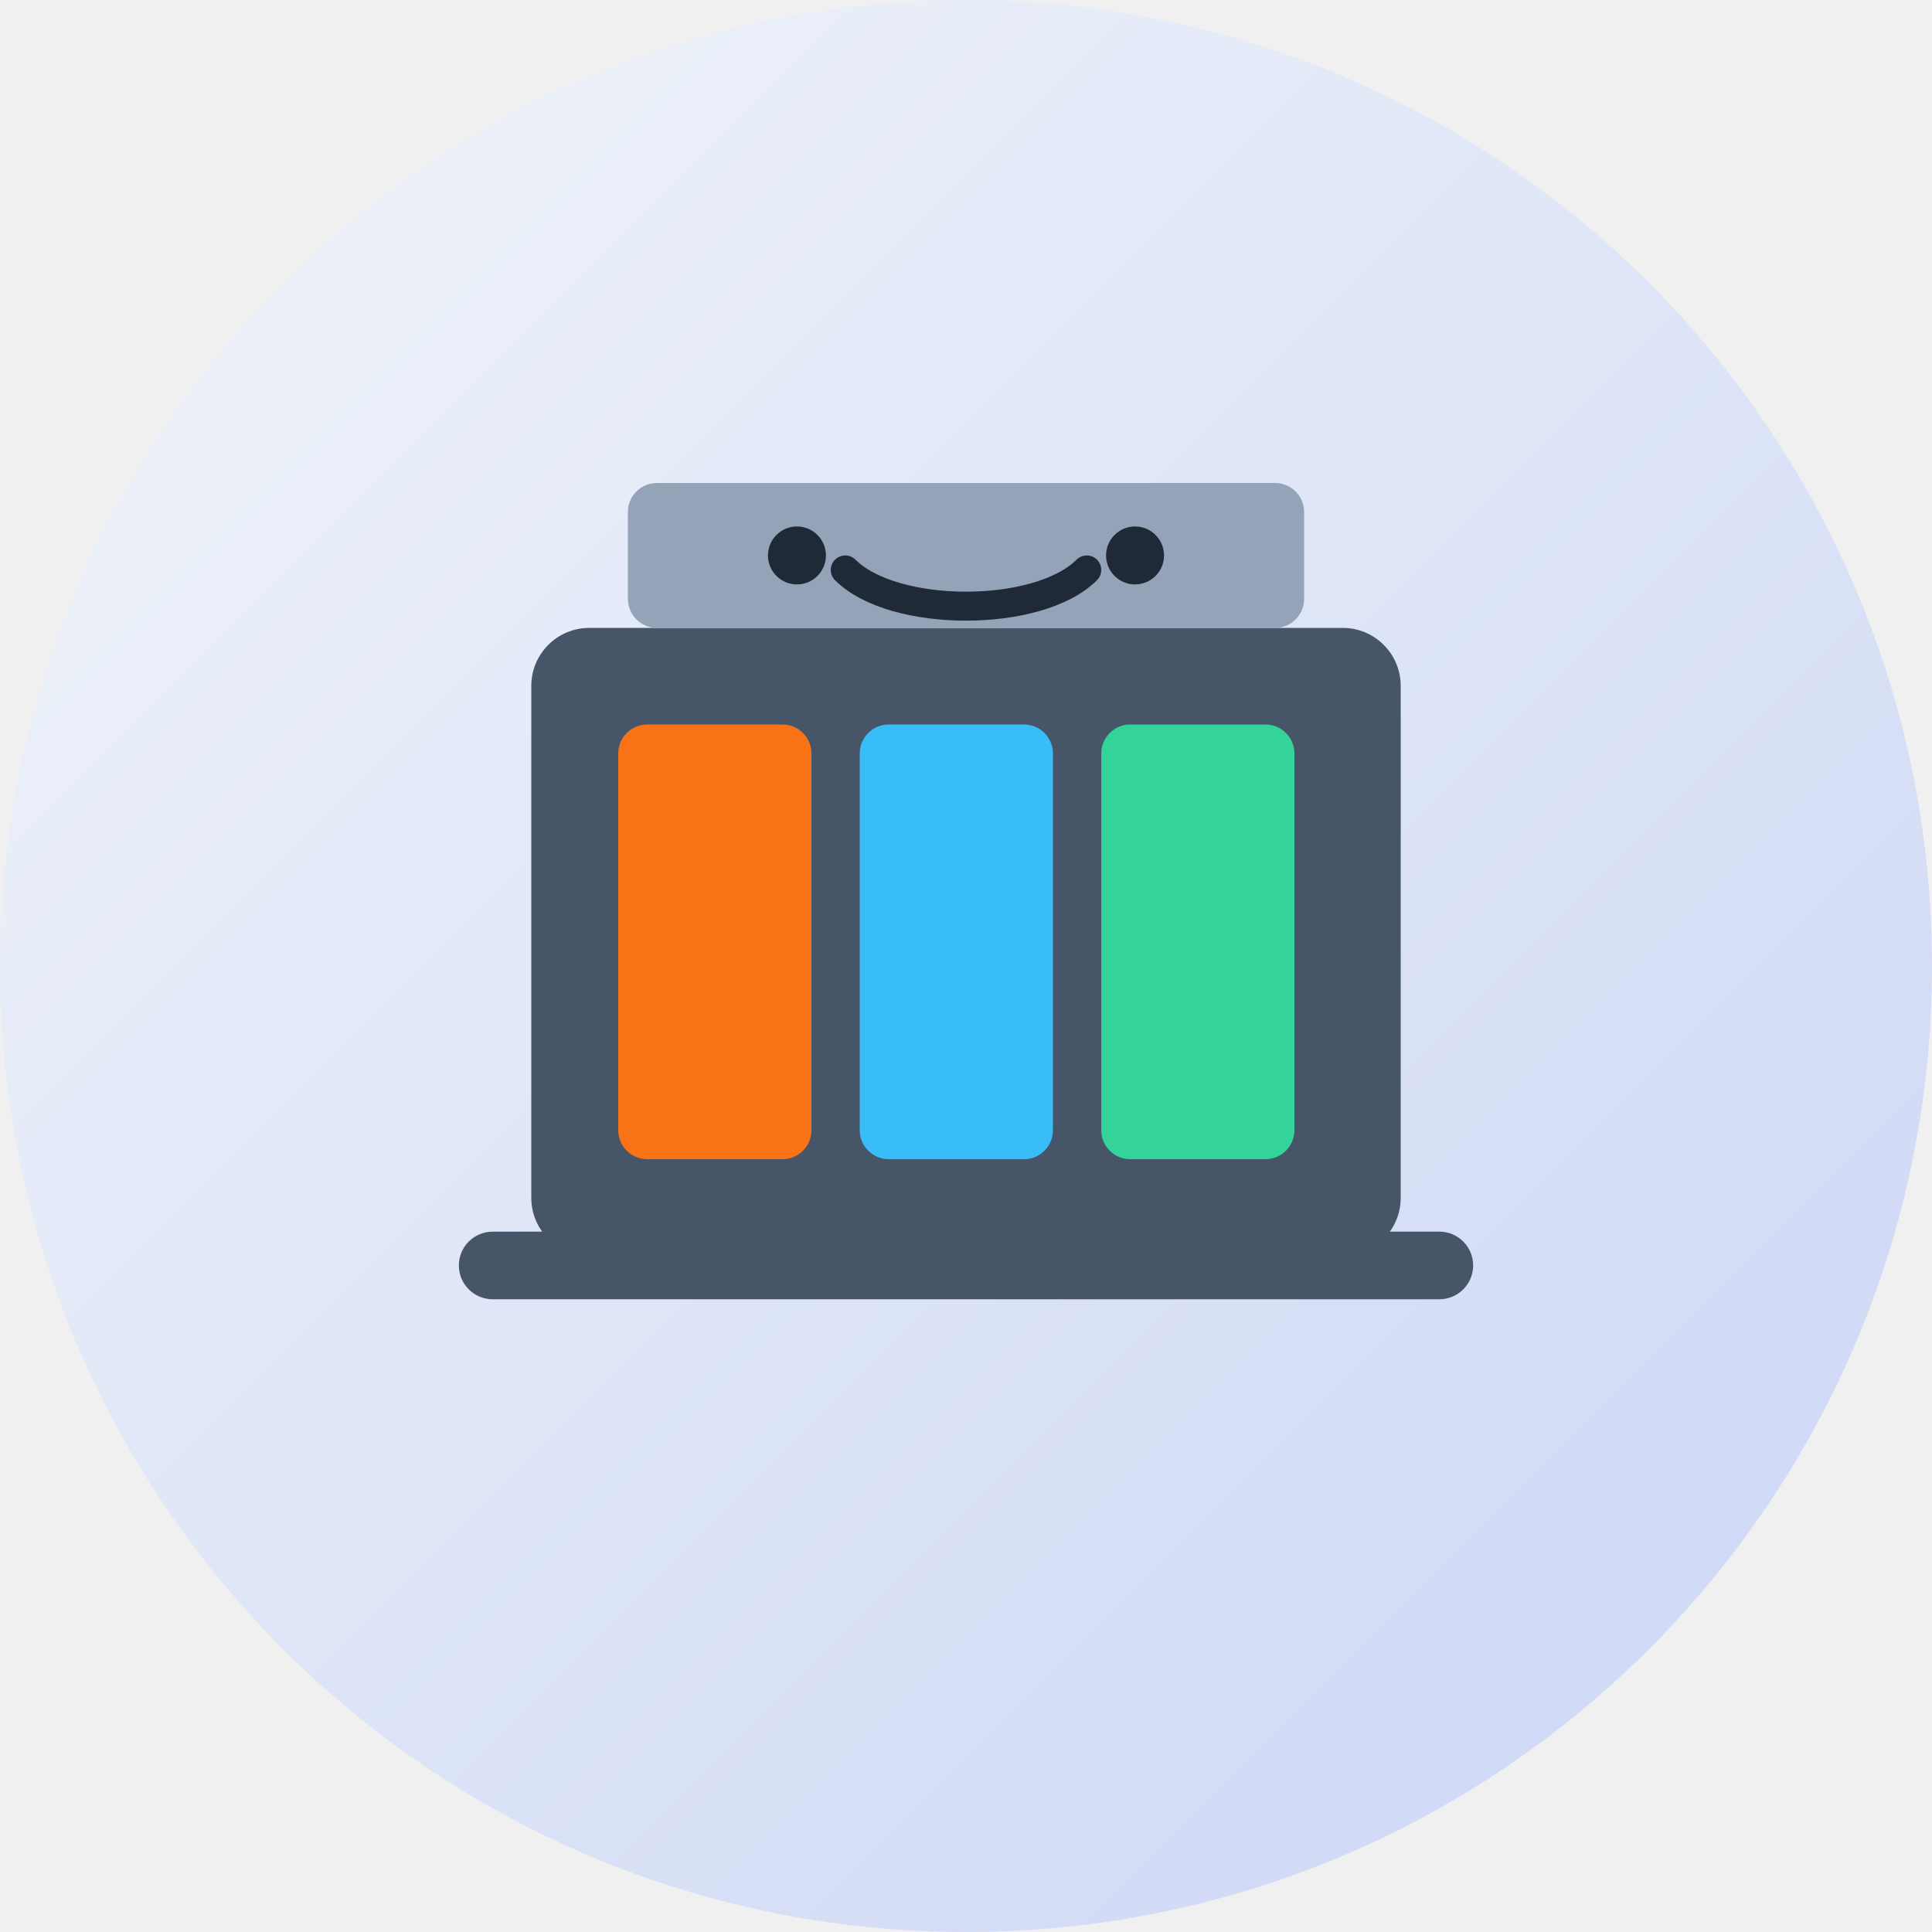
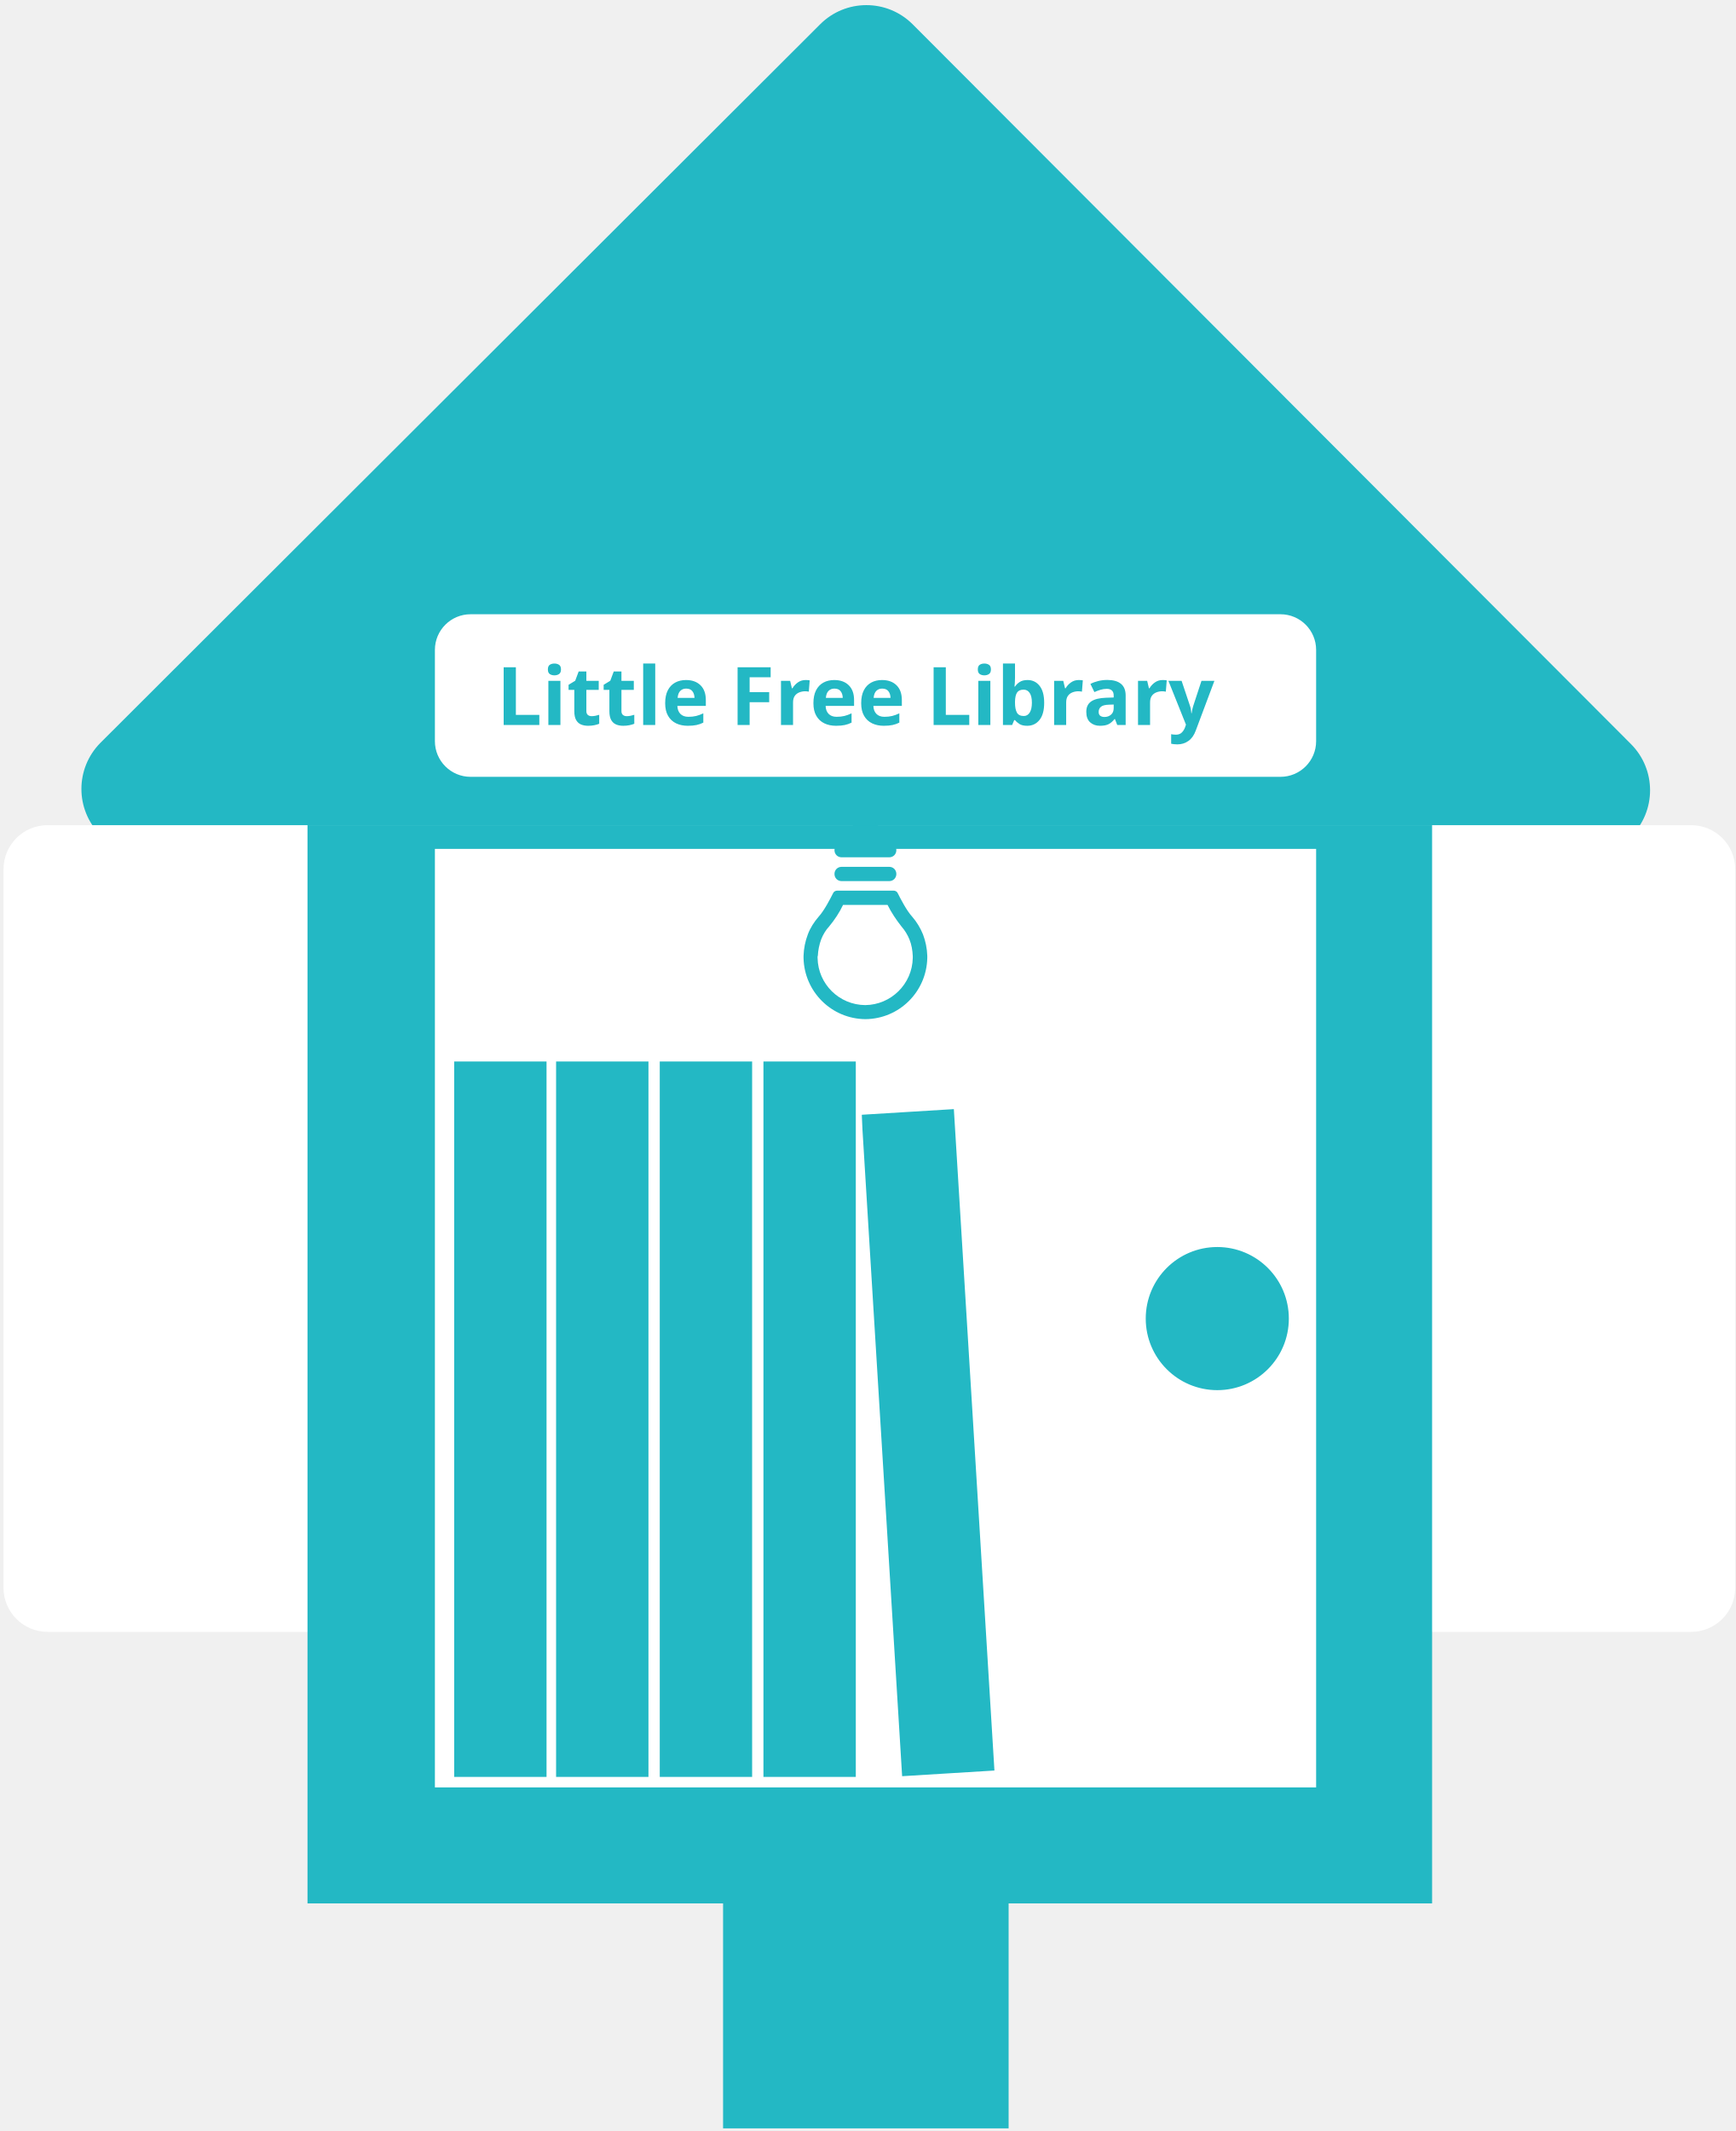
- <svg xmlns="http://www.w3.org/2000/svg" width="400" height="400" viewBox="0 0 400 400" fill="none">
-   <defs>
-     <linearGradient id="bg" x1="0" y1="0" x2="1" y2="1">
-       <stop offset="0" stop-color="#f1f5f9" />
-       <stop offset="1" stop-color="#cbd5f5" />
-     </linearGradient>
-   </defs>
-   <circle cx="200" cy="200" r="200" fill="url(#bg)" />
-   <rect x="110" y="130" width="180" height="130" rx="12" fill="#475569" />
-   <rect x="128" y="150" width="40" height="90" rx="6" fill="#f97316" />
-   <rect x="178" y="150" width="40" height="90" rx="6" fill="#38bdf8" />
-   <rect x="228" y="150" width="40" height="90" rx="6" fill="#34d399" />
-   <rect x="95" y="255" width="210" height="14" rx="7" fill="#475569" />
-   <rect x="130" y="100" width="140" height="30" rx="6" fill="#94a3b8" />
-   <circle cx="165" cy="115" r="6" fill="#1f2937" />
-   <circle cx="235" cy="115" r="6" fill="#1f2937" />
-   <path d="M175 118C185 128 215 128 225 118" stroke="#1f2937" stroke-width="6" stroke-linecap="round" />
+ <svg xmlns="http://www.w3.org/2000/svg" width="1975" height="2425" xml:space="preserve" overflow="hidden">
+   <g transform="translate(-513 -22)">
+     <g>
+       <path d="M1448.97 52.022C1476.72 24.32 1521.68 24.361 1549.38 52.115L2366.9 871.136C2394.6 898.89 2394.56 943.846 2366.81 971.548L1547.79 1789.07C1520.03 1816.77 1475.08 1816.73 1447.37 1788.97L629.857 969.952C602.154 942.198 602.196 897.242 629.949 869.54Z" stroke="#23B8C4" stroke-width="6.875" stroke-linecap="butt" stroke-linejoin="miter" stroke-miterlimit="8" stroke-opacity="1" fill="#23B8C4" fill-rule="evenodd" fill-opacity="1" />
+       <path d="M2437.83 961C2465.54 961 2488 983.462 2488 1011.17L2488 1828.83C2488 1856.54 2465.54 1879 2437.83 1879L567.169 1879C539.462 1879 517 1856.54 517 1828.83L517 1011.17C517 983.462 539.462 961 567.169 961Z" fill="#FFFFFF" fill-rule="evenodd" fill-opacity="1" />
+       <rect x="863" y="961" width="1280" height="1227" fill="#23B8C4" fill-opacity="1" />
+       <rect x="1008" y="988" width="1003" height="1068" fill="#FFFFFF" fill-opacity="1" />
+       <path d="M1820.5 1522.5C1820.5 1479.42 1855.42 1444.5 1898.5 1444.5 1941.58 1444.5 1976.5 1479.42 1976.5 1522.5 1976.5 1565.58 1941.58 1600.5 1898.5 1600.5 1855.42 1600.5 1820.5 1565.58 1820.5 1522.5Z" stroke="#23B8C4" stroke-width="6.875" stroke-linecap="butt" stroke-linejoin="miter" stroke-miterlimit="8" stroke-opacity="1" fill="#23B8C4" fill-rule="evenodd" fill-opacity="1" />
+       <path d="M1008 761.587C1008 739.171 1026.17 721 1048.59 721L1970.41 721C1992.83 721 2011 739.171 2011 761.587L2011 865.413C2011 887.829 1992.83 906 1970.41 906L1048.59 906C1026.17 906 1008 887.829 1008 865.413Z" fill="#FFFFFF" fill-rule="evenodd" fill-opacity="1" />
+       <text fill="#23B8C4" fill-opacity="1" font-family="Cooper Black,Cooper Black_MSFontService,sans-serif" font-style="normal" font-variant="normal" font-weight="900" font-stretch="normal" font-size="92" text-anchor="start" direction="ltr" writing-mode="lr-tb" unicode-bidi="normal" text-decoration="none" transform="matrix(1 0 0 1 1077.99 847)">Little Free Library</text>
+       <rect x="1026.5" y="1226.5" width="112" height="821" stroke="#FFFFFF" stroke-width="6.875" stroke-linecap="butt" stroke-linejoin="miter" stroke-miterlimit="8" stroke-opacity="1" fill="#23B8C4" fill-opacity="1" />
+       <rect x="1142.5" y="1226.5" width="112" height="821" stroke="#FFFFFF" stroke-width="6.875" stroke-linecap="butt" stroke-linejoin="miter" stroke-miterlimit="8" stroke-opacity="1" fill="#23B8C4" fill-opacity="1" />
+       <path d="M1489.96 1287.35 1601.88 1280.49 1648.49 2040.02 1536.57 2046.89Z" stroke="#FFFFFF" stroke-width="6.875" stroke-linecap="butt" stroke-linejoin="miter" stroke-miterlimit="8" stroke-opacity="1" fill="#23B8C4" fill-rule="nonzero" fill-opacity="1" />
+       <rect x="1260.5" y="1226.5" width="112" height="821" stroke="#FFFFFF" stroke-width="6.875" stroke-linecap="butt" stroke-linejoin="miter" stroke-miterlimit="8" stroke-opacity="1" fill="#23B8C4" fill-opacity="1" />
+       <rect x="1378.5" y="1226.5" width="112" height="821" stroke="#FFFFFF" stroke-width="6.875" stroke-linecap="butt" stroke-linejoin="miter" stroke-miterlimit="8" stroke-opacity="1" fill="#23B8C4" fill-opacity="1" />
+       <rect x="1336" y="2184" width="325" height="260" fill="#23B8C4" fill-opacity="1" />
+       <g>
+         <g>
+           <g>
+             <path d="M1525.08 1024.67 1470.92 1024.67C1466.31 1024.67 1462.79 1021.15 1462.79 1016.54 1462.79 1011.94 1466.31 1008.42 1470.92 1008.42L1525.08 1008.42C1529.69 1008.42 1533.21 1011.94 1533.21 1016.54 1533.21 1021.15 1529.69 1024.67 1525.08 1024.67Z" fill="#23B8C4" fill-rule="nonzero" fill-opacity="1" />
+             <path d="M1525.08 997.583 1470.92 997.583C1466.31 997.583 1462.79 994.063 1462.79 989.458 1462.79 984.854 1466.31 981.333 1470.92 981.333L1525.08 981.333C1529.69 981.333 1533.21 984.854 1533.21 989.458 1533.21 994.063 1529.69 997.583 1525.08 997.583Z" fill="#23B8C4" fill-rule="nonzero" fill-opacity="1" />
+             <path d="M1515.6 970.5C1514.79 961.292 1507.21 954.25 1498 954.25 1488.79 954.25 1481.21 961.292 1480.4 970.5L1515.6 970.5Z" fill="#23B8C4" fill-rule="nonzero" fill-opacity="1" />
+             <path d="M1498 1181.75C1498 1181.75 1498 1181.75 1498 1181.75 1498 1181.75 1498 1181.75 1498 1181.75 1536.46 1181.48 1567.6 1150.6 1568.42 1112.15L1568.42 1109.71C1568.15 1101.31 1566.52 1093.19 1563.54 1085.33 1560.56 1078.02 1556.5 1071.25 1551.35 1065.29 1544.85 1058.25 1537.81 1044.44 1534.83 1038.48 1534.02 1036.58 1532.12 1035.5 1529.96 1035.5L1466.04 1035.5C1463.88 1035.5 1461.98 1036.58 1461.17 1038.48 1458.19 1044.44 1451.15 1058.25 1444.65 1065.29 1439.5 1071.25 1435.17 1078.02 1432.46 1085.33 1429.48 1093.19 1427.85 1101.31 1427.58 1109.71L1427.58 1112.15C1428.4 1150.6 1459.54 1181.48 1498 1181.75ZM1443.83 1109.98C1444.1 1103.48 1445.46 1096.98 1447.63 1091.02 1449.79 1085.6 1452.77 1080.46 1456.83 1076.12 1463.06 1068.54 1468.48 1060.42 1472.54 1051.75L1498 1051.75 1523.19 1051.75C1527.52 1060.42 1532.94 1068.54 1538.9 1076.12 1542.69 1080.46 1545.94 1085.6 1548.1 1091.02 1550.54 1096.98 1551.62 1103.48 1551.9 1109.98L1551.9 1112.15C1551.35 1141.67 1527.25 1165.5 1497.73 1165.77 1497.73 1165.77 1497.73 1165.77 1497.73 1165.77 1497.73 1165.77 1497.73 1165.77 1497.73 1165.77 1468.21 1165.5 1444.1 1141.94 1443.56 1112.15L1443.56 1109.98Z" fill="#23B8C4" fill-rule="nonzero" fill-opacity="1" />
+           </g>
+         </g>
+       </g>
+     </g>
+   </g>
</svg>
